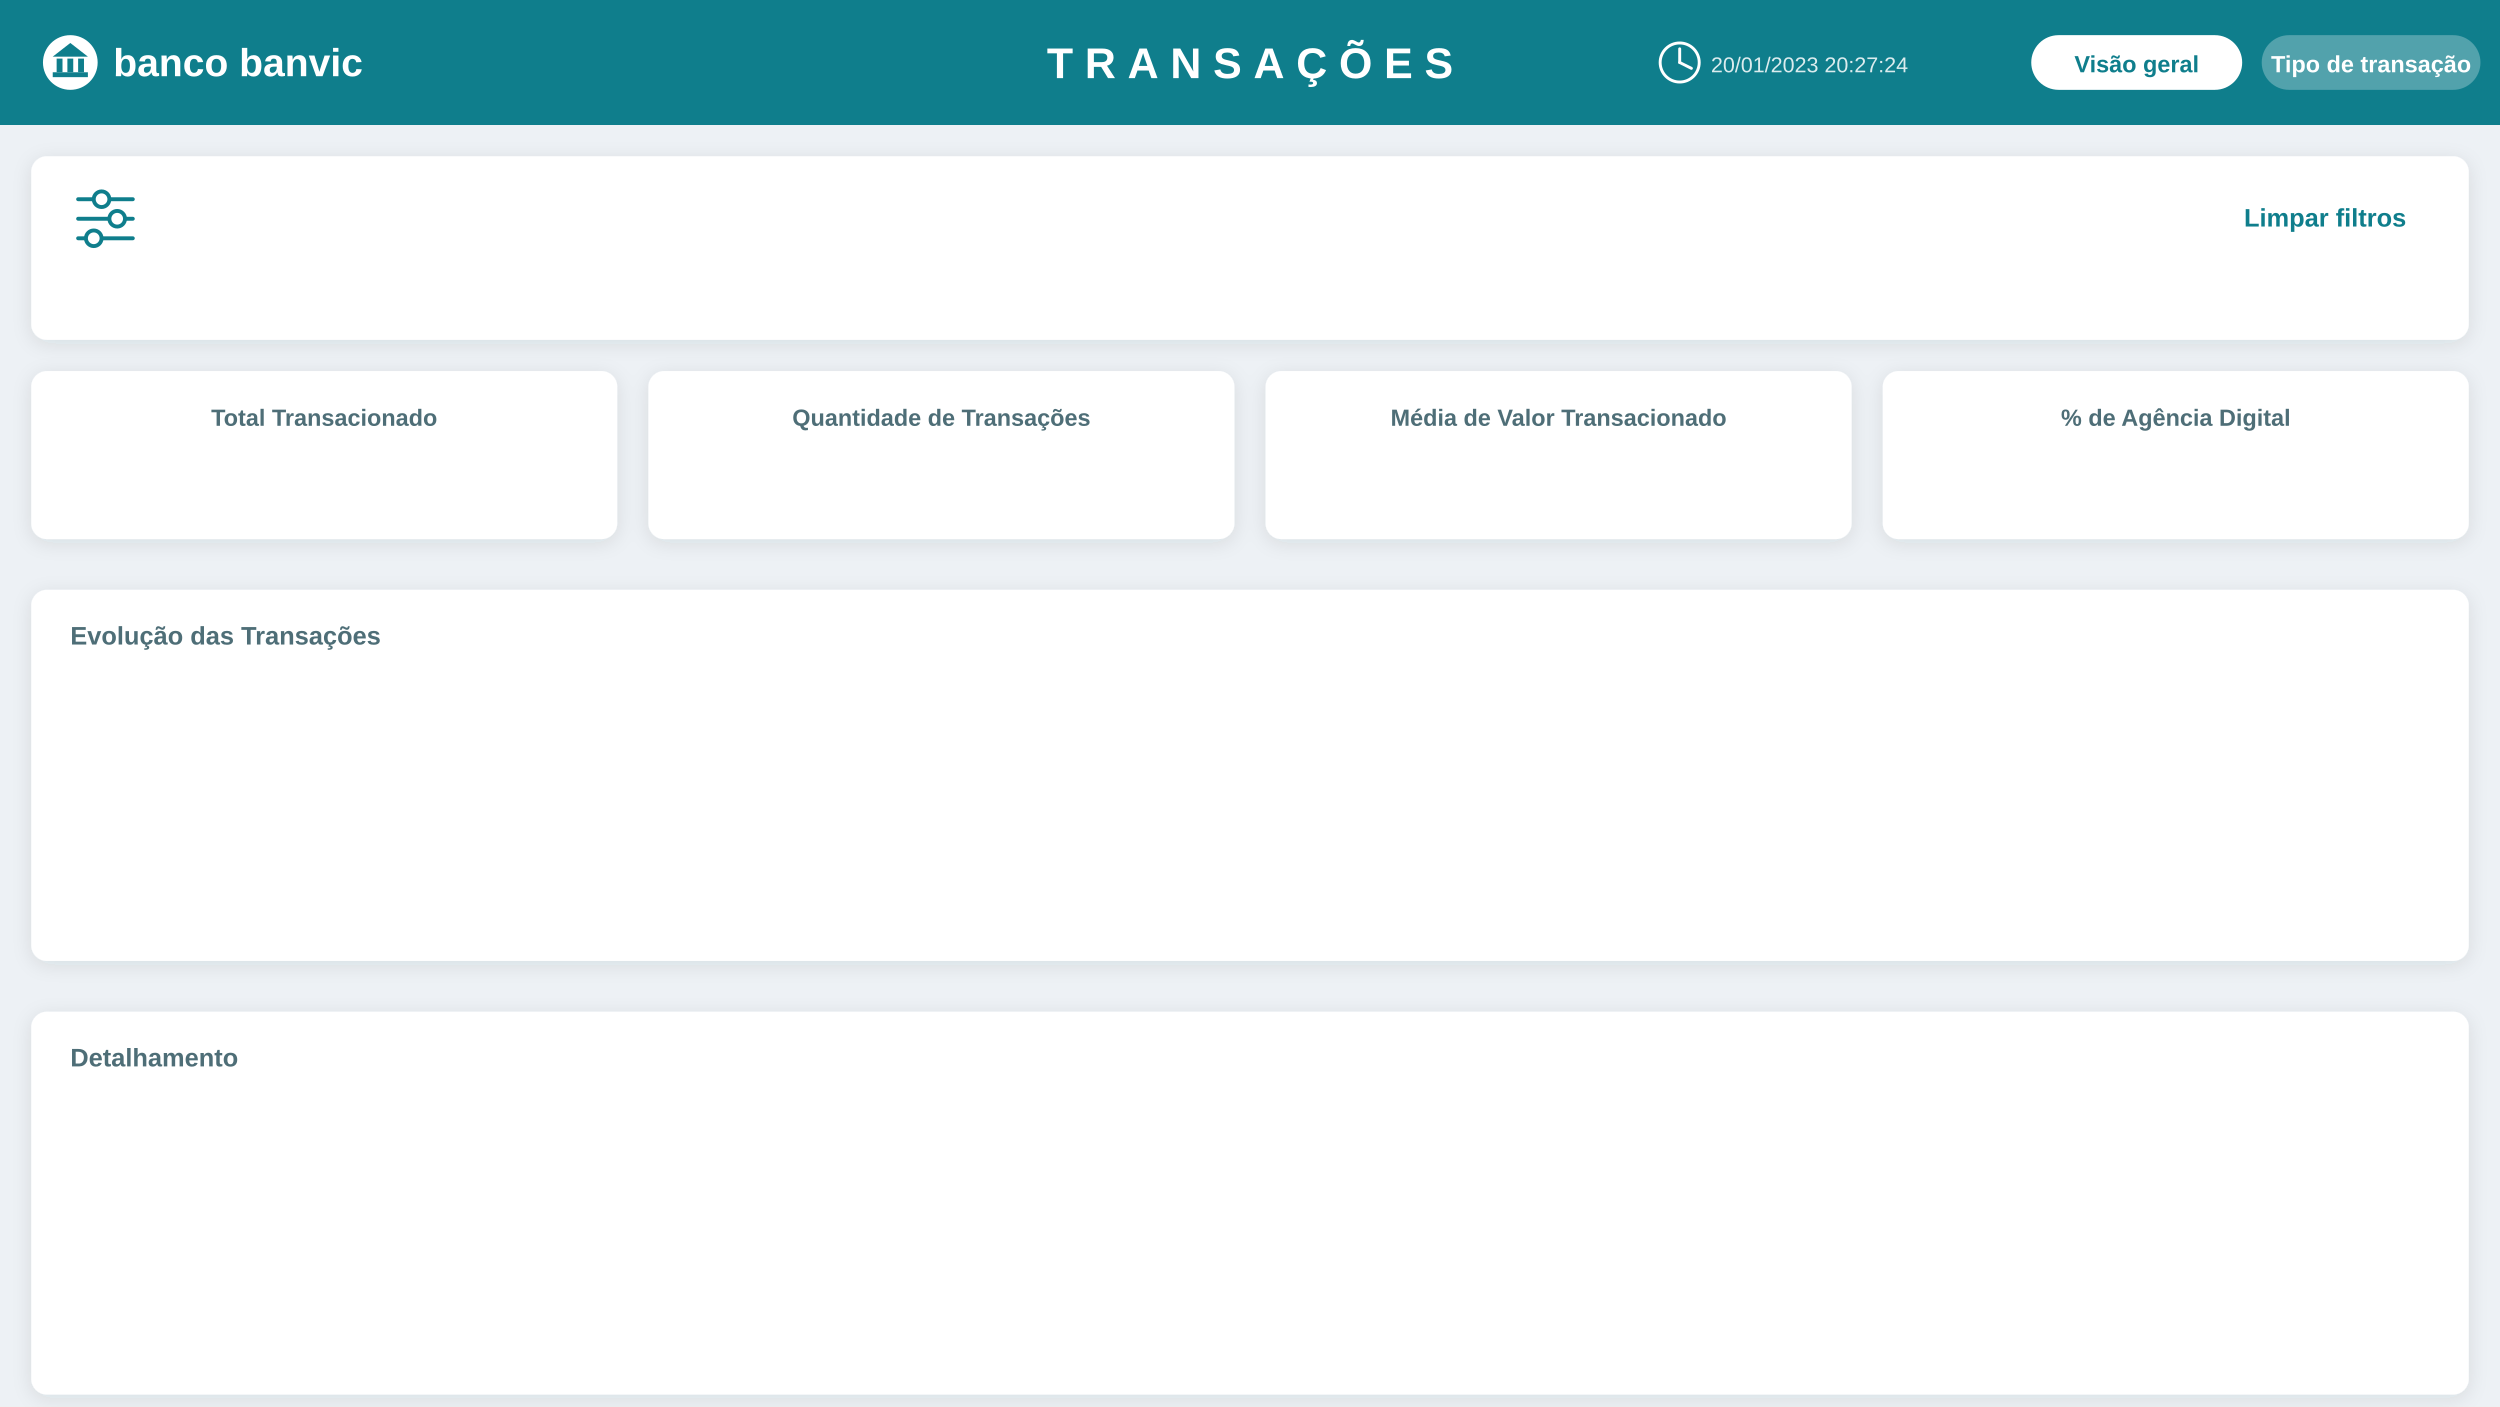
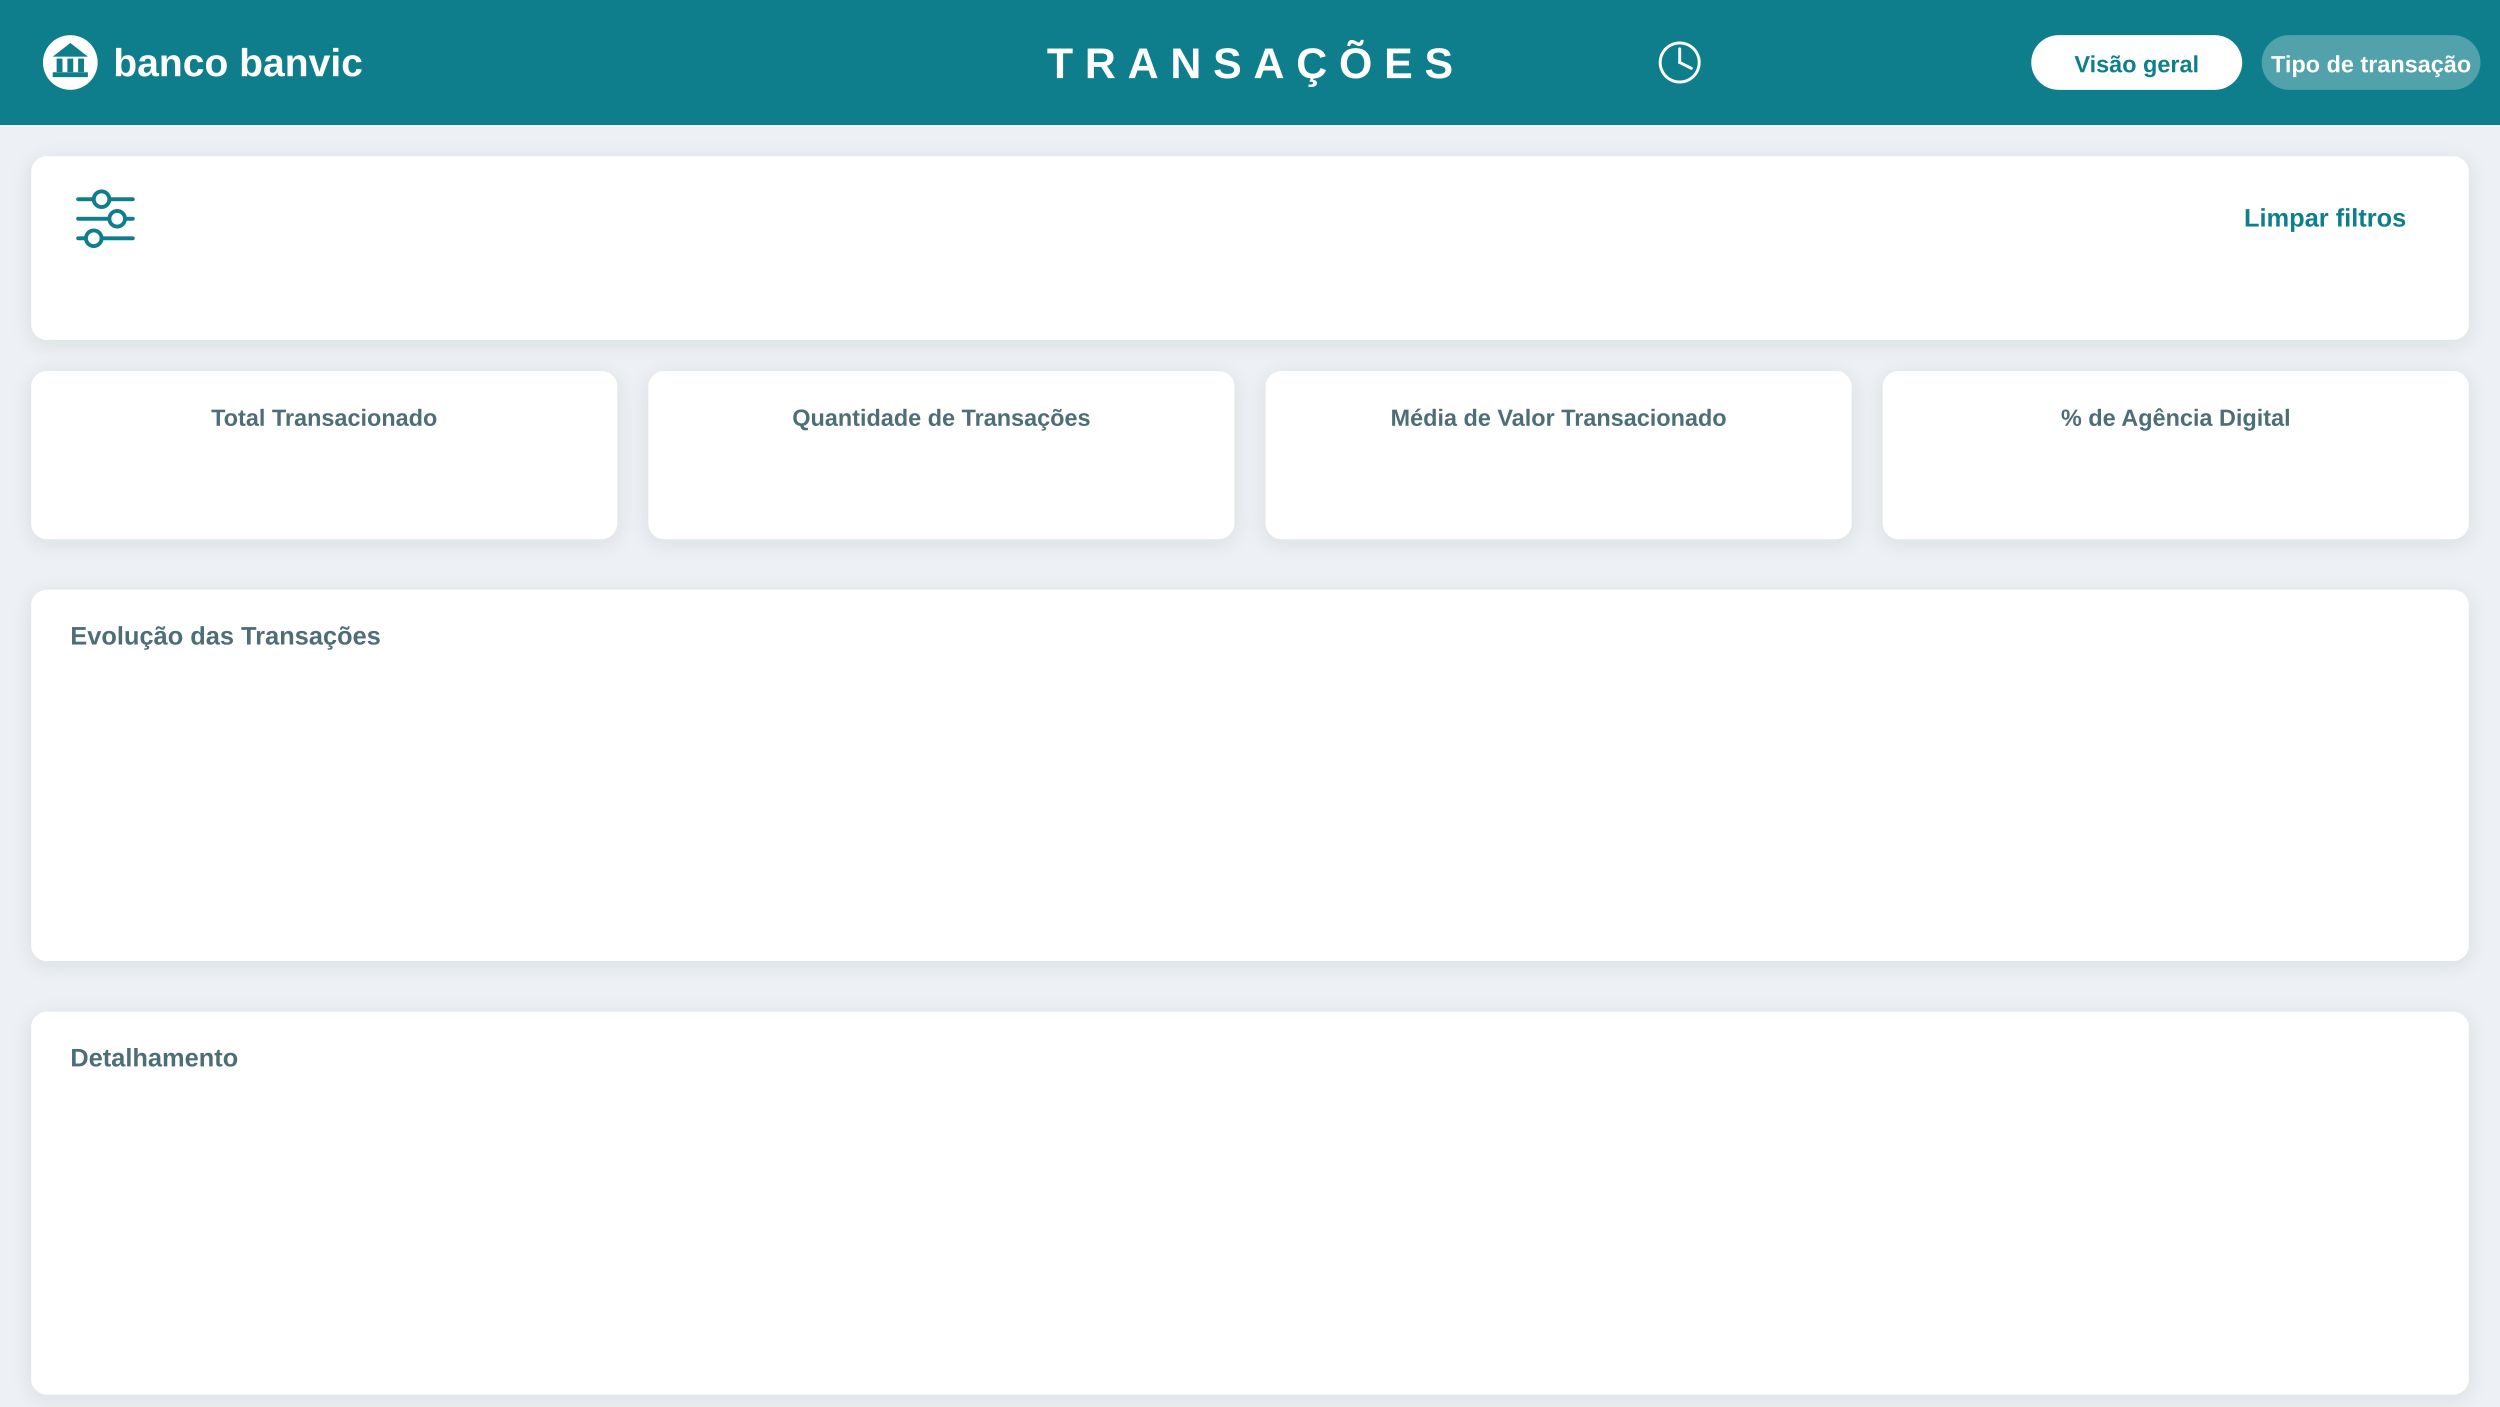
<svg xmlns="http://www.w3.org/2000/svg" width="1280" height="720" viewBox="0 0 1280 720" font-family="Segoe UI, Arial, sans-serif">
  <defs>
    <filter id="sh" x="-20%" y="-20%" width="140%" height="140%">
      <feDropShadow dx="0" dy="2" stdDeviation="5" flood-color="#1A3A44" flood-opacity="0.10" />
    </filter>
  </defs>
  <rect x="0" y="0" width="1280" height="720" fill="#EDF1F5" />
  <rect x="0" y="0" width="1280" height="64" fill="#0F7E8C" />
  <circle cx="36" cy="32" r="14" fill="#FFFFFF" />
  <polygon points="36,22 27,29 45,29" fill="#0F7E8C" />
  <rect x="29" y="30" width="3" height="7" fill="#0F7E8C" />
  <rect x="34.5" y="30" width="3" height="7" fill="#0F7E8C" />
  <rect x="40" y="30" width="3" height="7" fill="#0F7E8C" />
  <rect x="27" y="37" width="18" height="2.5" fill="#0F7E8C" />
  <text x="58" y="39" font-size="20" font-weight="700" fill="#FFFFFF">banco banvic</text>
  <text x="640" y="40" font-size="22" font-weight="600" letter-spacing="6" text-anchor="middle" fill="#FFFFFF">TRANSAÇÕES</text>
  <circle cx="860" cy="32" r="10" fill="none" stroke="#FFFFFF" stroke-width="1.5" />
  <line x1="860" y1="32" x2="860" y2="25" stroke="#FFFFFF" stroke-width="1.5" stroke-linecap="round" />
  <line x1="860" y1="32" x2="866" y2="35" stroke="#FFFFFF" stroke-width="1.5" stroke-linecap="round" />
-   <text x="876" y="37" font-size="11" fill="#FFFFFF" opacity="0.85">20/01/2023 20:27:24</text>
  <rect x="1040" y="18" width="108" height="28" rx="14" fill="#FFFFFF" />
  <text x="1094" y="37" font-size="12" font-weight="600" text-anchor="middle" fill="#0F7E8C">Visão geral</text>
  <rect x="1158" y="18" width="112" height="28" rx="14" fill="#FFFFFF" opacity="0.28" />
  <text x="1214" y="37" font-size="12" font-weight="600" text-anchor="middle" fill="#FFFFFF">Tipo de transação</text>
  <rect x="16" y="80" width="1248" height="94" rx="8" fill="#FFFFFF" filter="url(#sh)" />
  <g stroke="#0F7E8C" stroke-width="2" stroke-linecap="round">
    <line x1="40" y1="102" x2="68" y2="102" />
    <circle cx="52" cy="102" r="4" fill="#FFFFFF" />
    <line x1="40" y1="112" x2="68" y2="112" />
    <circle cx="60" cy="112" r="4" fill="#FFFFFF" />
    <line x1="40" y1="122" x2="68" y2="122" />
    <circle cx="48" cy="122" r="4" fill="#FFFFFF" />
  </g>
  <text x="1232" y="116" font-size="13" font-weight="600" text-anchor="end" fill="#0F7E8C">Limpar filtros</text>
  <g filter="url(#sh)">
    <rect x="16" y="190" width="300" height="86" rx="8" fill="#FFFFFF" />
    <rect x="332" y="190" width="300" height="86" rx="8" fill="#FFFFFF" />
    <rect x="648" y="190" width="300" height="86" rx="8" fill="#FFFFFF" />
    <rect x="964" y="190" width="300" height="86" rx="8" fill="#FFFFFF" />
  </g>
  <g font-size="12" font-weight="600" fill="#4E6E77" text-anchor="middle">
    <text x="166" y="218">Total Transacionado</text>
    <text x="482" y="218">Quantidade de Transações</text>
    <text x="798" y="218">Média de Valor Transacionado</text>
    <text x="1114" y="218">% de Agência Digital</text>
  </g>
  <rect x="16" y="302" width="1248" height="190" rx="8" fill="#FFFFFF" filter="url(#sh)" />
  <text x="36" y="330" font-size="13" font-weight="600" fill="#4E6E77">Evolução das Transações</text>
  <rect x="16" y="518" width="1248" height="196" rx="8" fill="#FFFFFF" filter="url(#sh)" />
  <text x="36" y="546" font-size="13" font-weight="600" fill="#4E6E77">Detalhamento</text>
</svg>
